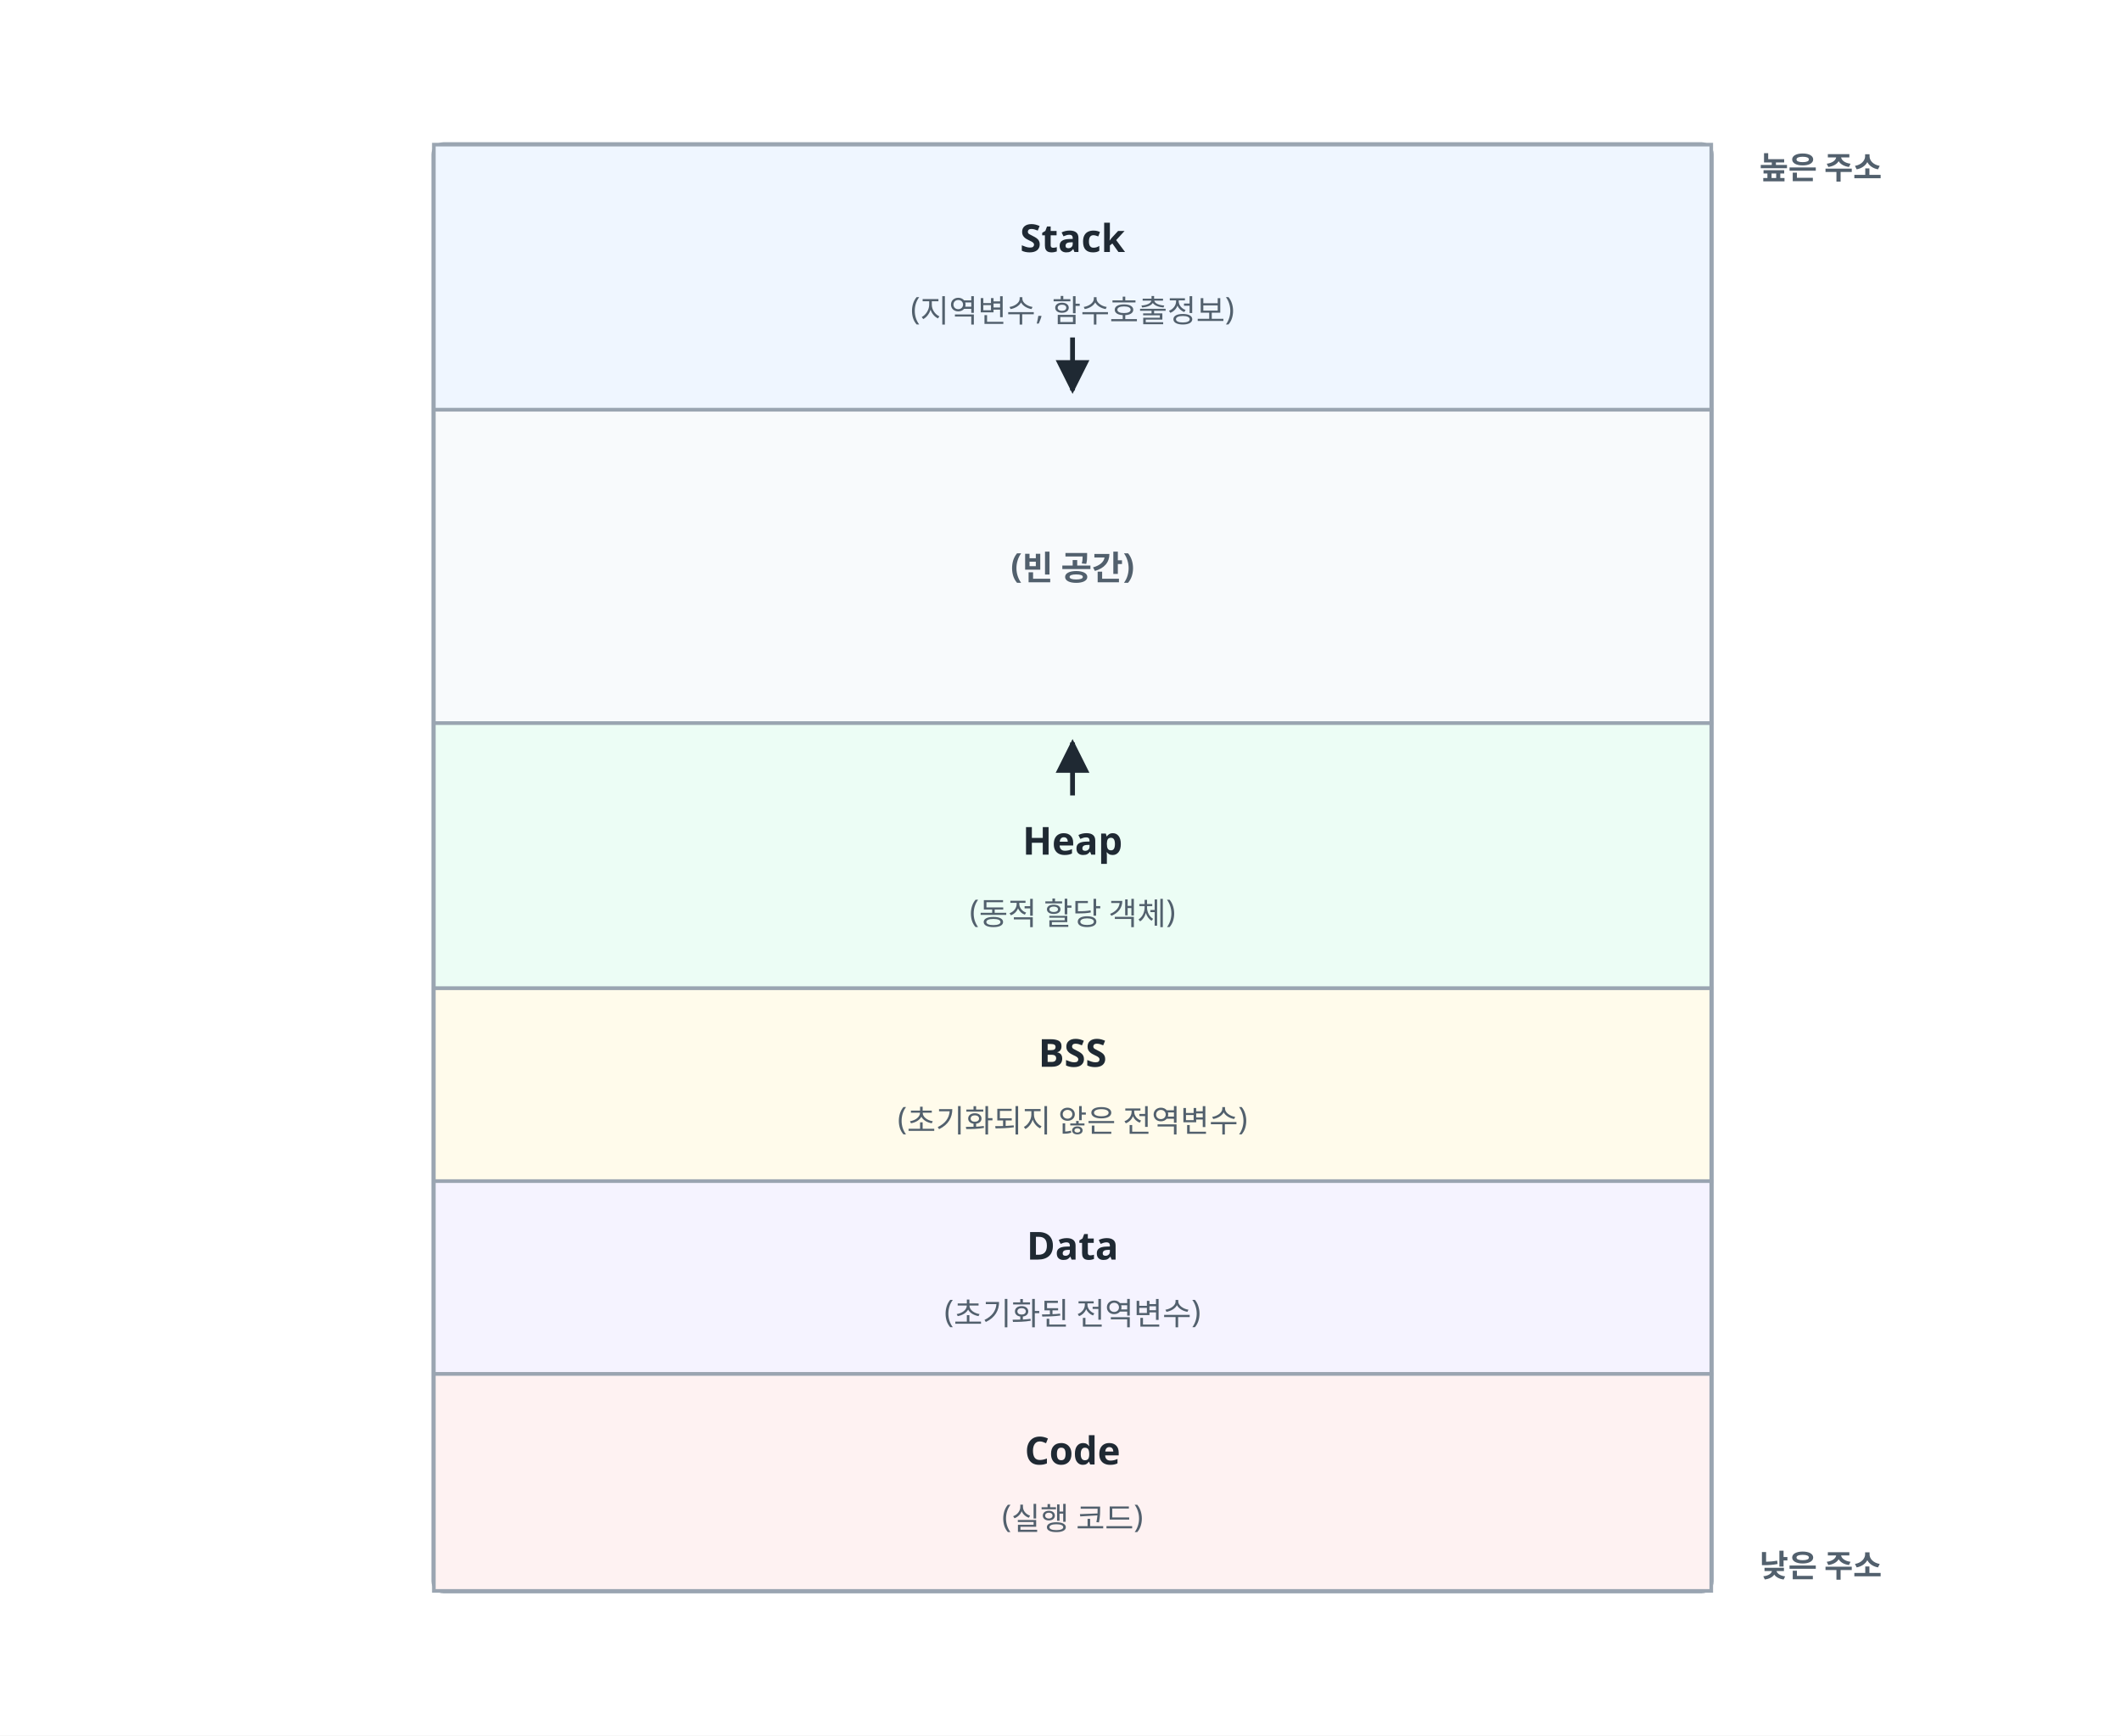
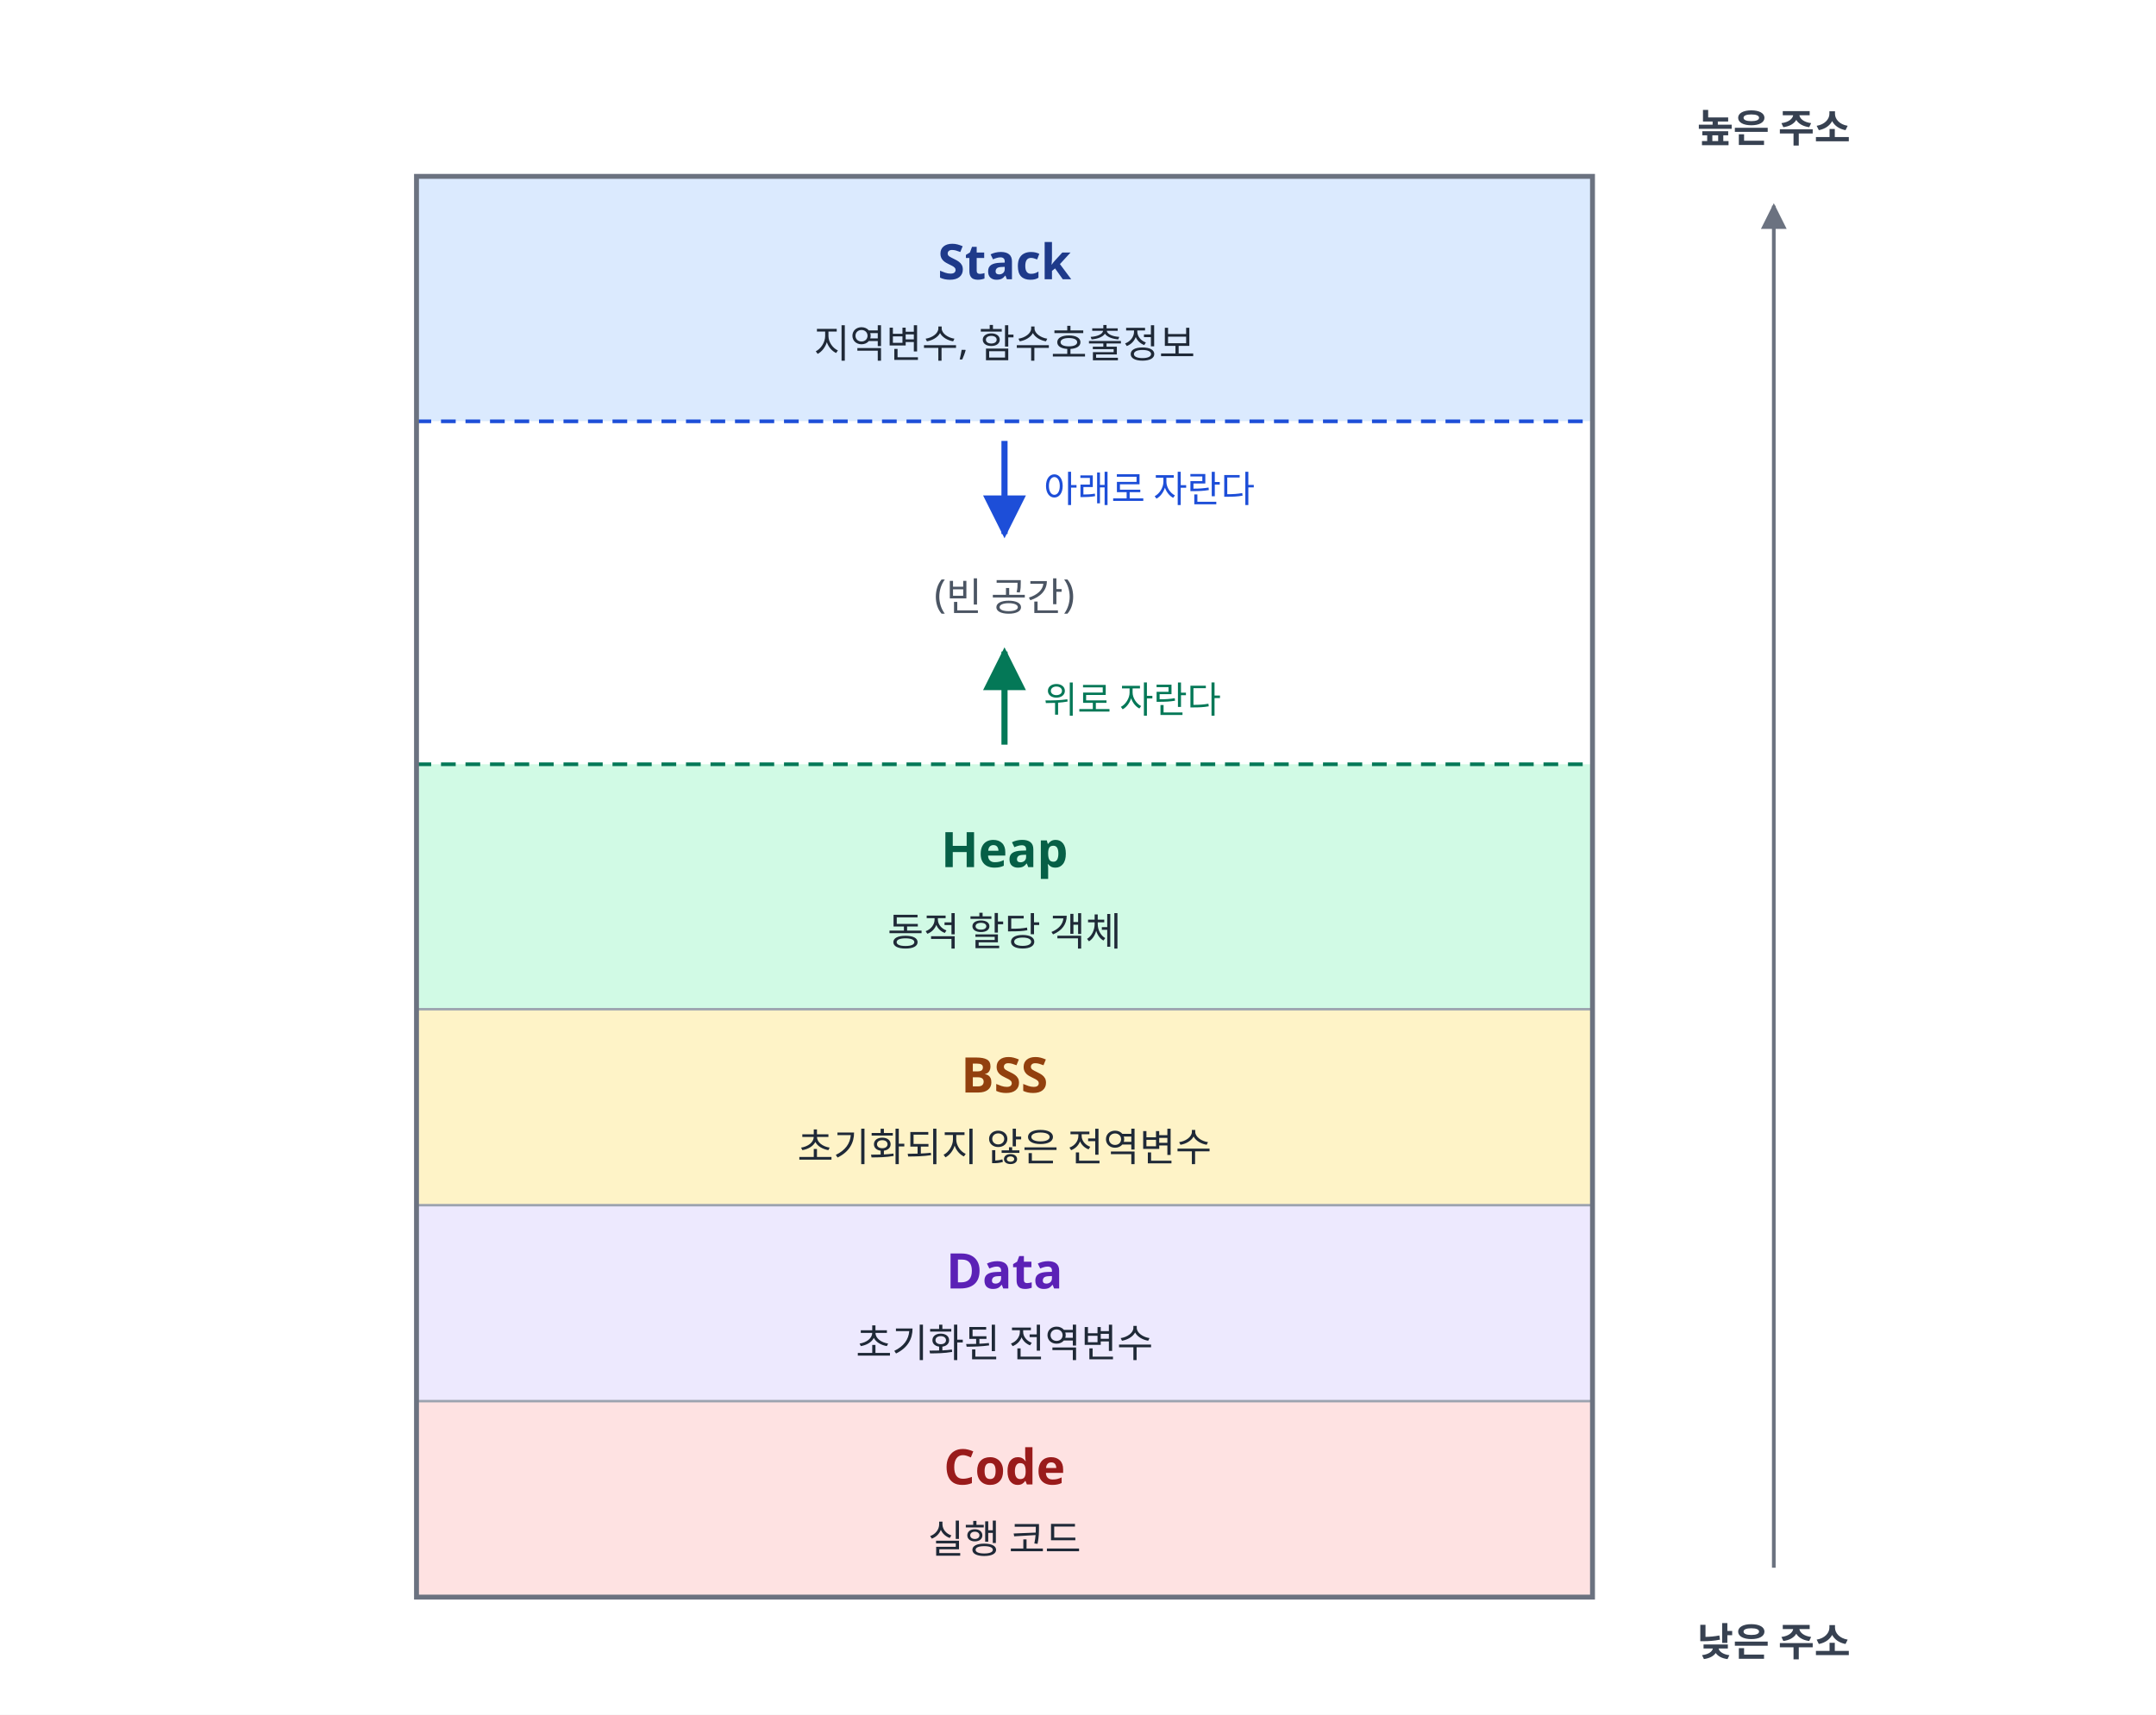
- <svg xmlns="http://www.w3.org/2000/svg" viewBox="0 0 880 720" width="880" height="720" font-family="'Malgun Gothic','Apple SD Gothic Neo','Noto Sans KR','Segoe UI',sans-serif" role="img" aria-labelledby="t d">
-   <rect width="880" height="720" fill="#ffffff" />
+ <svg xmlns="http://www.w3.org/2000/svg" viewBox="0 0 880 700" width="880" height="700" font-family="'Malgun Gothic','Apple SD Gothic Neo','Noto Sans KR','Segoe UI',sans-serif" role="img" aria-labelledby="t d">
+   <rect width="880" height="700" fill="#ffffff" />
  <defs>
-     <marker id="a-ink" viewBox="0 0 10 10" refX="9" refY="5" markerWidth="7" markerHeight="7" orient="auto-start-reverse">
-       <path d="M0,0 L10,5 L0,10 z" fill="#1f2933" />
+     <marker id="m-blue" viewBox="0 0 10 10" refX="9" refY="5" markerWidth="7" markerHeight="7" orient="auto-start-reverse">
+       <path d="M0,0 L10,5 L0,10 z" fill="#1d4ed8" />
+     </marker>
+     <marker id="m-green" viewBox="0 0 10 10" refX="9" refY="5" markerWidth="7" markerHeight="7" orient="auto-start-reverse">
+       <path d="M0,0 L10,5 L0,10 z" fill="#047857" />
+     </marker>
+     <marker id="m-gray" viewBox="0 0 10 10" refX="9" refY="5" markerWidth="7" markerHeight="7" orient="auto-start-reverse">
+       <path d="M0,0 L10,5 L0,10 z" fill="#6b7280" />
    </marker>
  </defs>
-   <text x="730" y="74.2" fill="#52606d" font-size="13" font-weight="bold" text-anchor="start">높은 주소</text>
-   <text x="730" y="654.2" fill="#52606d" font-size="13" font-weight="bold" text-anchor="start">낮은 주소</text>
-   <rect x="180" y="60" width="530" height="600" fill="none" stroke="#9aa5b1" stroke-width="2" rx="4" />
-   <rect x="180" y="60" width="530" height="110" fill="#eff6ff" stroke="#9aa5b1" stroke-width="1.5" />
-   <text x="445" y="104.55" fill="#1f2933" font-size="16" font-weight="bold" text-anchor="middle">Stack</text>
-   <text x="445" y="132.55" fill="#52606d" font-size="13" text-anchor="middle">(지역변수, 함수호출정보)</text>
-   <path d="M445,140 L445,162" stroke="#1f2933" stroke-width="2" fill="none" marker-end="url(#a-ink)" />
-   <rect x="180" y="170" width="530" height="130" fill="#f8fafc" stroke="#9aa5b1" stroke-width="1.5" />
-   <text x="445" y="239.55" fill="#52606d" font-size="14" font-weight="bold" text-anchor="middle">(빈 공간)</text>
-   <rect x="180" y="300" width="530" height="110" fill="#ecfdf5" stroke="#9aa5b1" stroke-width="1.5" />
-   <path d="M445,330 L445,308" stroke="#1f2933" stroke-width="2" fill="none" marker-end="url(#a-ink)" />
-   <text x="445" y="354.55" fill="#1f2933" font-size="16" font-weight="bold" text-anchor="middle">Heap</text>
-   <text x="445" y="382.55" fill="#52606d" font-size="13" text-anchor="middle">(동적 할당 객체)</text>
-   <rect x="180" y="410" width="530" height="80" fill="#fffbeb" stroke="#9aa5b1" stroke-width="1.5" />
-   <text x="445" y="442.55" fill="#1f2933" font-size="16" font-weight="bold" text-anchor="middle">BSS</text>
-   <text x="445" y="468.55" fill="#52606d" font-size="13" text-anchor="middle">(초기화되지 않은 전역변수)</text>
-   <rect x="180" y="490" width="530" height="80" fill="#f5f3ff" stroke="#9aa5b1" stroke-width="1.5" />
-   <text x="445" y="522.55" fill="#1f2933" font-size="16" font-weight="bold" text-anchor="middle">Data</text>
-   <text x="445" y="548.55" fill="#52606d" font-size="13" text-anchor="middle">(초기화된 전역변수)</text>
-   <rect x="180" y="570" width="530" height="90" fill="#fef2f2" stroke="#9aa5b1" stroke-width="1.5" />
-   <text x="445" y="607.55" fill="#1f2933" font-size="16" font-weight="bold" text-anchor="middle">Code</text>
-   <text x="445" y="633.55" fill="#52606d" font-size="13" text-anchor="middle">(실행 코드)</text>
+   <rect x="170" y="72" width="480" height="100" fill="#dbeafe" />
+   <rect x="170" y="172" width="480" height="140" fill="#ffffff" />
+   <rect x="170" y="312" width="480" height="100" fill="#d1fae5" />
+   <rect x="170" y="412" width="480" height="80" fill="#fef3c7" />
+   <rect x="170" y="492" width="480" height="80" fill="#ede9fe" />
+   <rect x="170" y="572" width="480" height="80" fill="#fee2e2" />
+   <line x1="170" y1="172" x2="650" y2="172" stroke="#1d4ed8" stroke-width="1.5" stroke-dasharray="6 4" />
+   <line x1="170" y1="312" x2="650" y2="312" stroke="#047857" stroke-width="1.5" stroke-dasharray="6 4" />
+   <line x1="170" y1="412" x2="650" y2="412" stroke="#9ca3af" stroke-width="1" />
+   <line x1="170" y1="492" x2="650" y2="492" stroke="#9ca3af" stroke-width="1" />
+   <line x1="170" y1="572" x2="650" y2="572" stroke="#9ca3af" stroke-width="1" />
+   <rect x="170" y="72" width="480" height="580" fill="none" stroke="#6b7280" stroke-width="2" />
+   <text x="410" y="114" font-size="20" font-weight="bold" fill="#1e3a8a" text-anchor="middle">Stack</text>
+   <text x="410" y="146" font-size="16" fill="#1f2937" text-anchor="middle">지역변수, 함수호출정보</text>
+   <line x1="410" y1="180" x2="410" y2="218" stroke="#1d4ed8" stroke-width="2.5" marker-end="url(#m-blue)" />
+   <text x="426" y="205" font-size="15" fill="#1d4ed8">아래로 자란다</text>
+   <text x="410" y="248" font-size="16" fill="#4b5563" text-anchor="middle">(빈 공간)</text>
+   <line x1="410" y1="304" x2="410" y2="266" stroke="#047857" stroke-width="2.5" marker-end="url(#m-green)" />
+   <text x="426" y="291" font-size="15" fill="#047857">위로 자란다</text>
+   <text x="410" y="354" font-size="20" font-weight="bold" fill="#065f46" text-anchor="middle">Heap</text>
+   <text x="410" y="386" font-size="16" fill="#1f2937" text-anchor="middle">동적 할당 객체</text>
+   <text x="410" y="446" font-size="20" font-weight="bold" fill="#92400e" text-anchor="middle">BSS</text>
+   <text x="410" y="474" font-size="16" fill="#1f2937" text-anchor="middle">초기화되지 않은 전역변수</text>
+   <text x="410" y="526" font-size="20" font-weight="bold" fill="#5b21b6" text-anchor="middle">Data</text>
+   <text x="410" y="554" font-size="16" fill="#1f2937" text-anchor="middle">초기화된 전역변수</text>
+   <text x="410" y="606" font-size="20" font-weight="bold" fill="#991b1b" text-anchor="middle">Code</text>
+   <text x="410" y="634" font-size="16" fill="#1f2937" text-anchor="middle">실행 코드</text>
+   <line x1="724" y1="640" x2="724" y2="84" stroke="#6b7280" stroke-width="1.5" marker-end="url(#m-gray)" />
+   <text x="724" y="58" font-size="16" font-weight="bold" fill="#374151" text-anchor="middle">높은 주소</text>
+   <text x="724" y="676" font-size="16" font-weight="bold" fill="#374151" text-anchor="middle">낮은 주소</text>
</svg>
